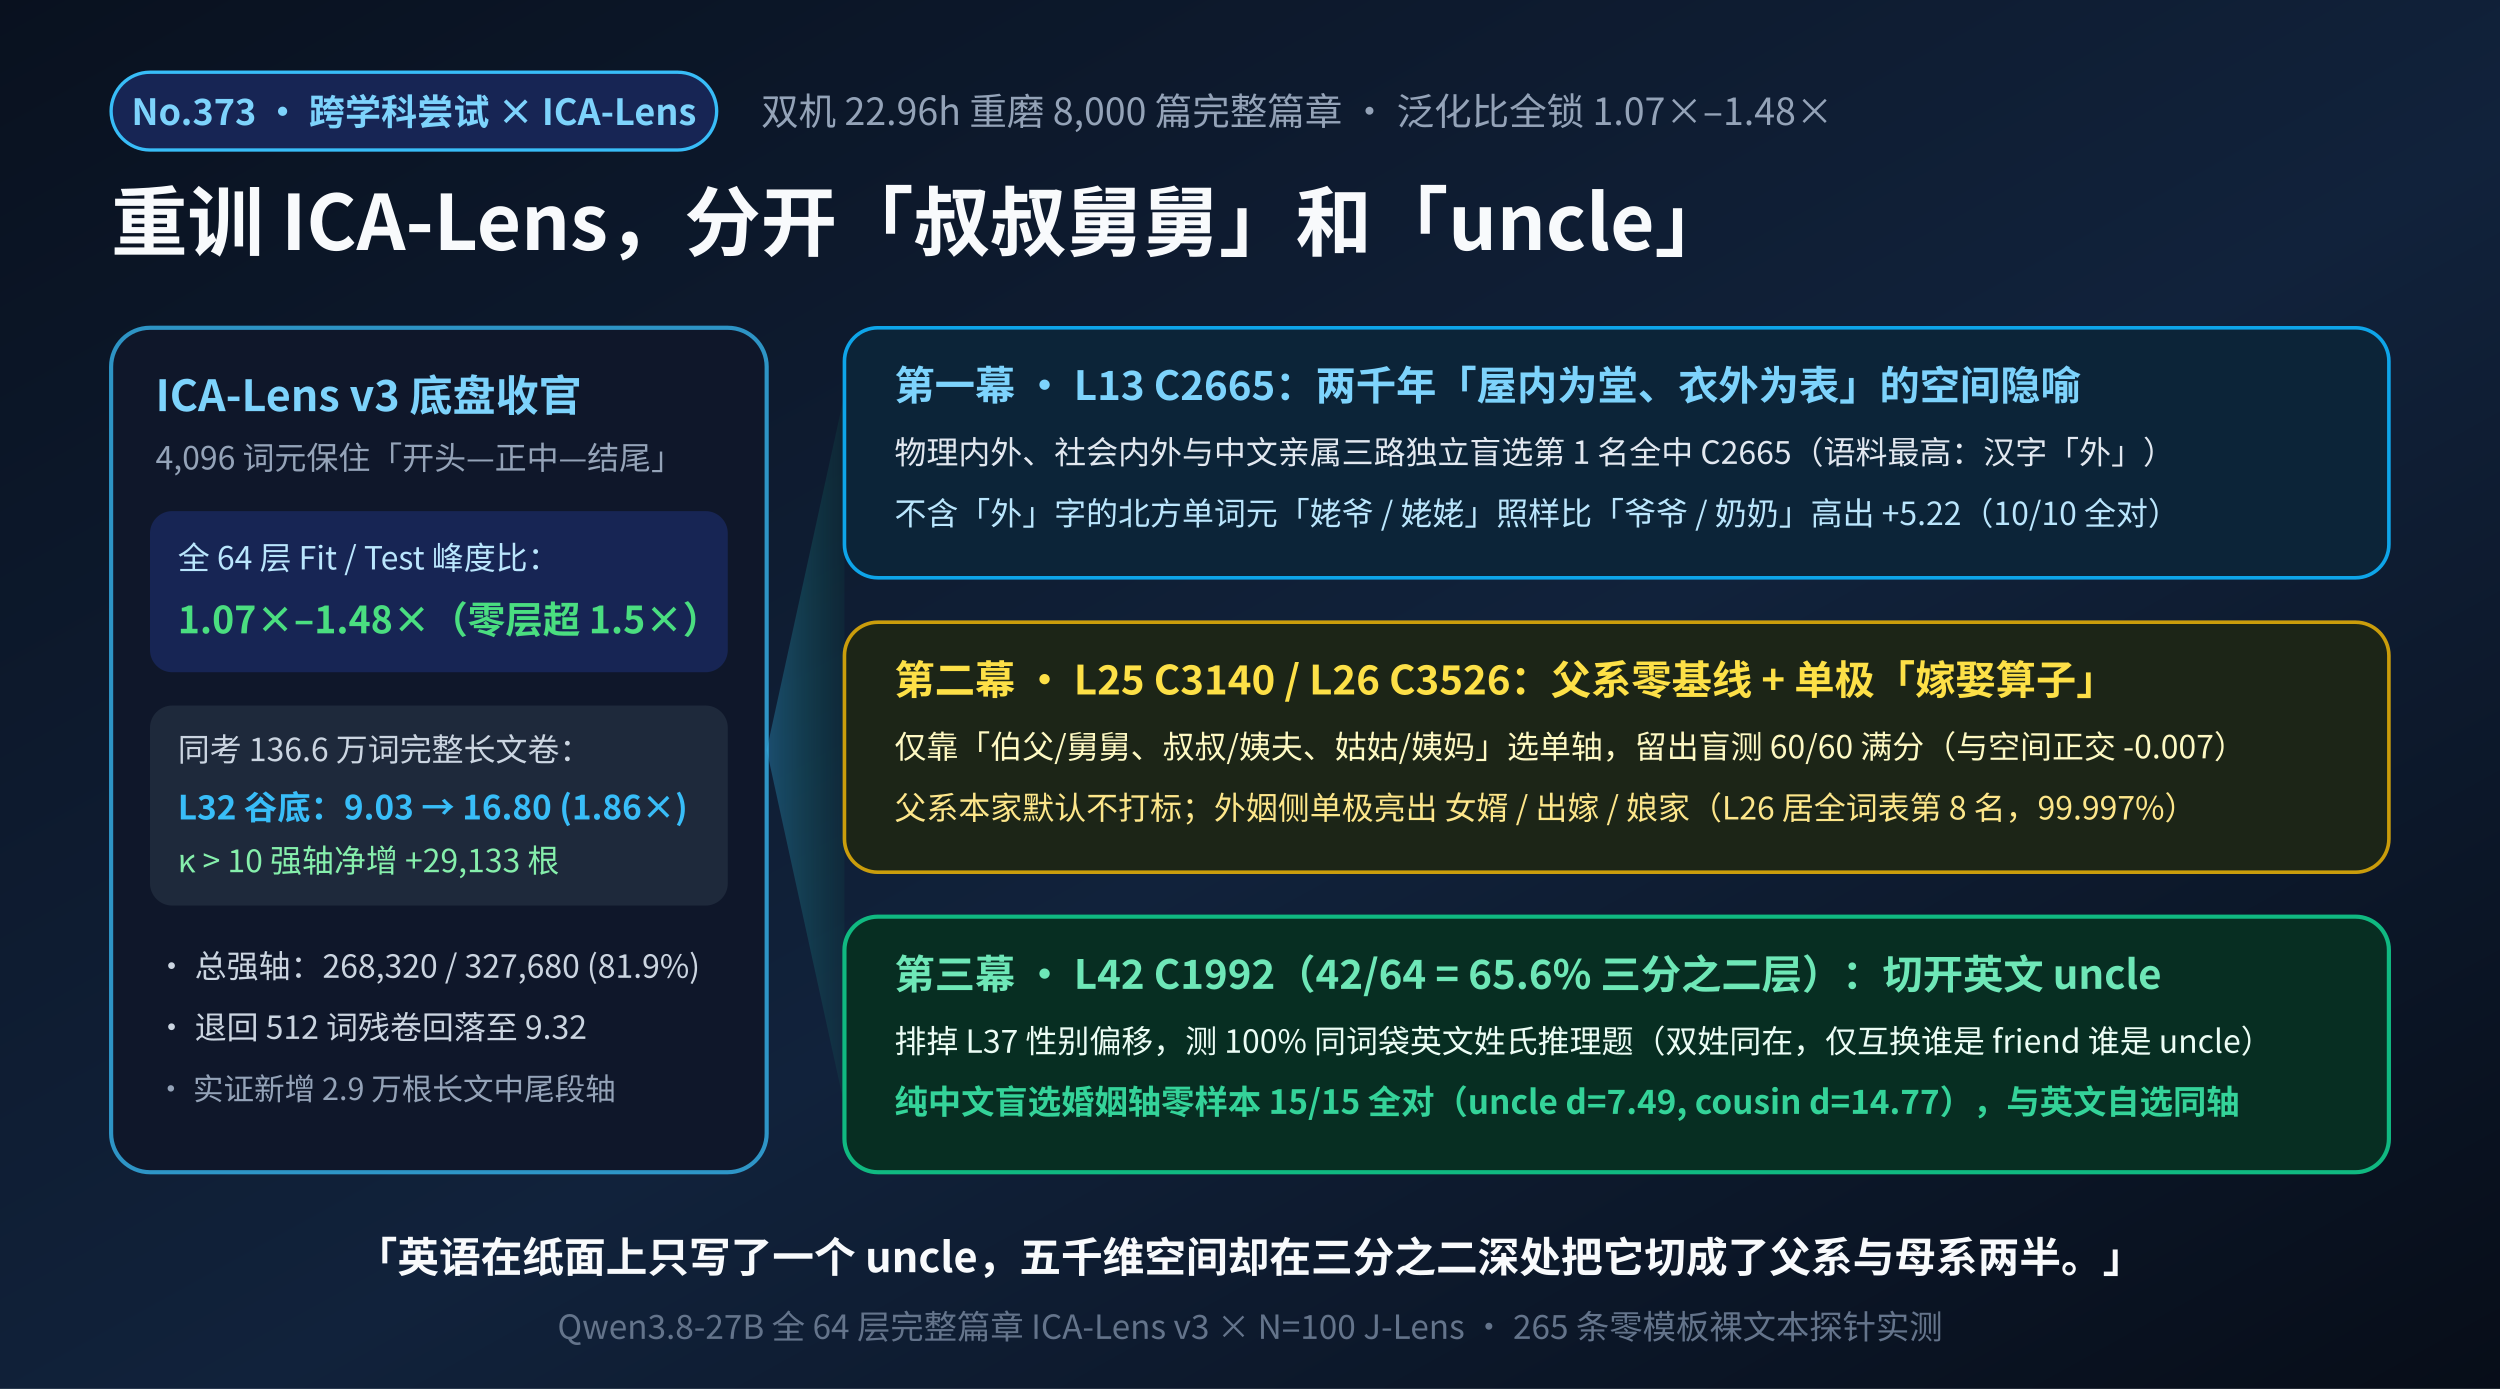
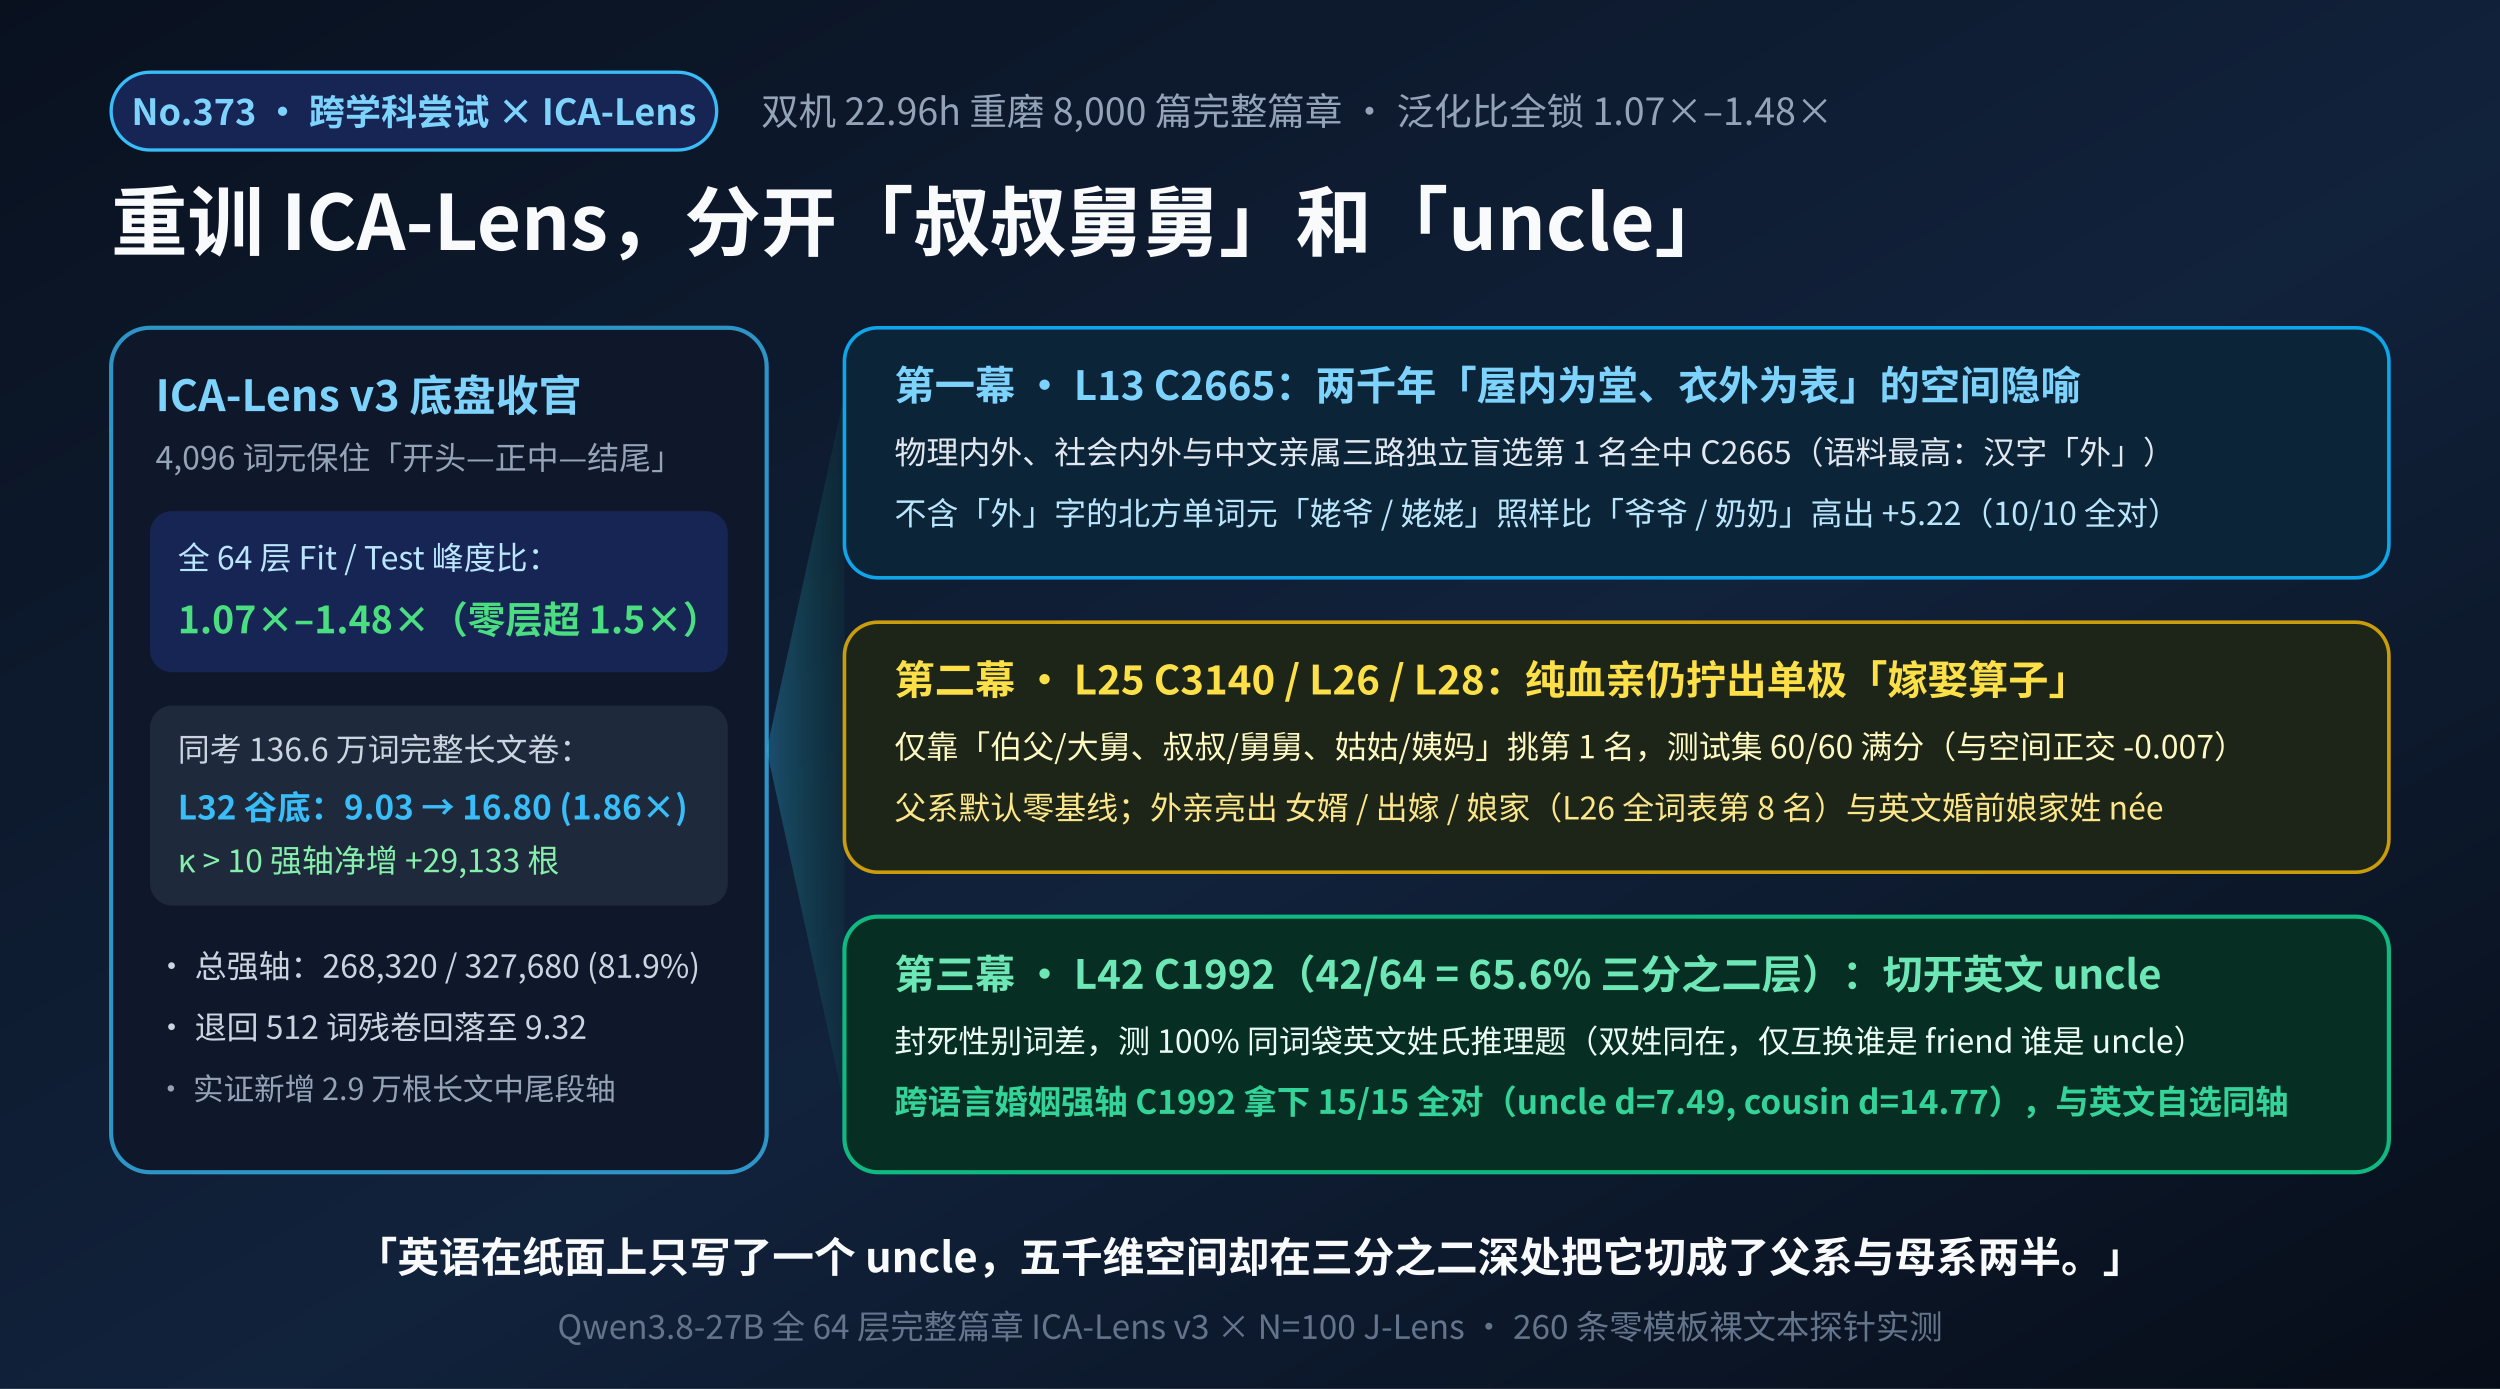
<svg xmlns="http://www.w3.org/2000/svg" viewBox="0 0 900 500" width="900" height="500" font-family="'WenQuanYi Micro Hei','Noto Sans CJK SC',sans-serif">
  <defs>
    <linearGradient id="bg373" x1="0" y1="0" x2="1" y2="1">
      <stop offset="0" stop-color="#09111f" />
      <stop offset="0.55" stop-color="#11223b" />
      <stop offset="1" stop-color="#070d18" />
    </linearGradient>
    <linearGradient id="beam373" x1="0" y1="0" x2="1" y2="0">
      <stop offset="0" stop-color="#38bdf8" stop-opacity="0.30" />
      <stop offset="1" stop-color="#10b981" stop-opacity="0.06" />
    </linearGradient>
  </defs>
  <rect width="900" height="500" fill="url(#bg373)" />
  <rect x="40" y="26" width="218" height="28" rx="14" fill="#172554" stroke="#38bdf8" stroke-width="1.2" />
  <text x="149" y="45" text-anchor="middle" font-size="13" font-weight="bold" fill="#7dd3fc">No.373 · 跨学科尝试 × ICA-Lens</text>
  <text x="274" y="45" font-size="13.5" fill="#94a3b8">双机 22.96h 重磨 8,000 篇完整篇章 · 泛化比全锁 1.07×–1.48×</text>
  <text x="40" y="90" font-size="27.5" font-weight="bold" fill="#f8fafc">重训 ICA-Lens，分开「叔叔舅舅」和「uncle」</text>
  <rect x="40" y="118" width="236" height="304" rx="14" fill="#0f172a" stroke="#38bdf8" stroke-width="1.5" stroke-opacity="0.75" />
  <text x="56" y="148" font-size="15.5" font-weight="bold" fill="#7dd3fc">ICA-Lens v3 底盘收官</text>
  <text x="56" y="169" font-size="11.5" fill="#94a3b8">4,096 词元保住「开头—正中—结尾」</text>
  <rect x="54" y="184" width="208" height="58" rx="8" fill="#172554" />
  <text x="64" y="205" font-size="11.5" fill="#bae6fd">全 64 层 Fit / Test 峰度比：</text>
  <text x="64" y="228" font-size="13.5" font-weight="bold" fill="#4ade80">1.07×–1.48×（零层超 1.5×）</text>
  <rect x="54" y="254" width="208" height="72" rx="8" fill="#1e293b" />
  <text x="64" y="274" font-size="11.5" fill="#cbd5e1">同考 136.6 万词完整长文卷：</text>
  <text x="64" y="295" font-size="12" font-weight="bold" fill="#38bdf8">L32 谷底：9.03 → 16.80 (1.86×)</text>
  <text x="64" y="314" font-size="11.5" fill="#86efac">κ &gt; 10 强轴净增 +29,133 根</text>
  <text x="56" y="352" font-size="11.5" fill="#cbd5e1">• 总强轴：268,320 / 327,680 (81.9%)</text>
  <text x="56" y="374" font-size="11.5" fill="#cbd5e1">• 退回 512 词残卷回落至 9.32</text>
  <text x="56" y="396" font-size="11" fill="#94a3b8">• 实证新增 2.9 万根长文中尾段轴</text>
  <polygon points="276,270 304,142 304,398" fill="url(#beam373)" />
  <rect x="304" y="118" width="556" height="90" rx="12" fill="#0c2438" stroke="#0ea5e9" stroke-width="1.3" />
  <text x="322" y="144" font-size="14.5" font-weight="bold" fill="#7dd3fc">第一幕 · L13 C2665：两千年「屋内为堂、衣外为表」的空间隐喻</text>
  <text x="322" y="167" font-size="11.5" fill="#e2e8f0">物理内外、社会内外与中文亲属三路独立盲选第 1 名全中 C2665（语料最高：汉字「外」）</text>
  <text x="322" y="189" font-size="11.5" fill="#bae6fd">不含「外」字的北方单词元「姥爷 / 姥姥」照样比「爷爷 / 奶奶」高出 +5.22（10/10 全对）</text>
  <rect x="304" y="224" width="556" height="90" rx="12" fill="#1c2517" stroke="#eab308" stroke-width="1.3" stroke-opacity="0.85" />
-   <text x="322" y="250" font-size="14.5" font-weight="bold" fill="#fde047">第二幕 · L25 C3140 / L26 C3526：父系零基线 + 单极「嫁娶算子」</text>
-   <text x="322" y="273" font-size="11.5" fill="#fef9c3">仅靠「伯父/舅舅、叔叔/姨夫、姑姑/姨妈」选单轴，留出盲测 60/60 满分（与空间正交 -0.007）</text>
-   <text x="322" y="295" font-size="11.5" fill="#fde68a">父系本家默认不打标；外姻侧单极亮出 女婿 / 出嫁 / 娘家（L26 居全词表第 8 名，99.997%）</text>
+   <text x="322" y="250" font-size="14.5" font-weight="bold" fill="#fde047">第二幕 · L25 C3140 / L26 / L28：纯血亲仍拧出单极「嫁娶算子」</text>
+   <text x="322" y="273" font-size="11.5" fill="#fef9c3">仅靠「伯父/大舅、叔叔/舅舅、姑姑/姨妈」挑第 1 名，测试集 60/60 满分（与空间正交 -0.007）</text>
+   <text x="322" y="295" font-size="11.5" fill="#fde68a">父系默认零基线；外亲亮出 女婿 / 出嫁 / 娘家（L26 全词表第 8 名）与英文婚前娘家姓 née</text>
  <rect x="304" y="330" width="556" height="92" rx="12" fill="#072e22" stroke="#10b981" stroke-width="1.5" />
  <text x="322" y="356" font-size="14.5" font-weight="bold" fill="#6ee7b7">第三幕 · L42 C1992（42/64 = 65.6% 三分之二层）：切开英文 uncle</text>
-   <text x="322" y="379" font-size="11.5" fill="#ecfdf5">排掉 L37 性别偏移，测 100% 同词袋英文姓氏推理题（双姓同在，仅互换谁是 friend 谁是 uncle）</text>
-   <text x="322" y="401" font-size="12" font-weight="bold" fill="#34d399">纯中文盲选婚姻轴零样本 15/15 全对（uncle d=7.49, cousin d=14.77），与英文自选同轴</text>
+   <text x="322" y="379" font-size="11.5" fill="#ecfdf5">封死性别词差，测 100% 同词袋英文姓氏推理题（双姓同在，仅互换谁是 friend 谁是 uncle）</text>
+   <text x="322" y="401" font-size="12" font-weight="bold" fill="#34d399">跨语言婚姻强轴 C1992 拿下 15/15 全对（uncle d=7.49, cousin d=14.77），与英文自选同轴</text>
  <text x="450" y="458" text-anchor="middle" font-size="15" font-weight="bold" fill="#f8fafc">「英语在纸面上只写了一个 uncle，五千维空间却在三分之二深处把它切成了父系与母系两半。」</text>
-   <text x="450" y="482" text-anchor="middle" font-size="12" fill="#64748b">Qwen3.8-27B 全 64 层完整篇章 ICA-Lens v3 × N=100 J-Lens · 265 条零模板裸文本探针实测</text>
+   <text x="450" y="482" text-anchor="middle" font-size="12" fill="#64748b">Qwen3.8-27B 全 64 层完整篇章 ICA-Lens v3 × N=100 J-Lens · 260 条零模板裸文本探针实测</text>
</svg>
